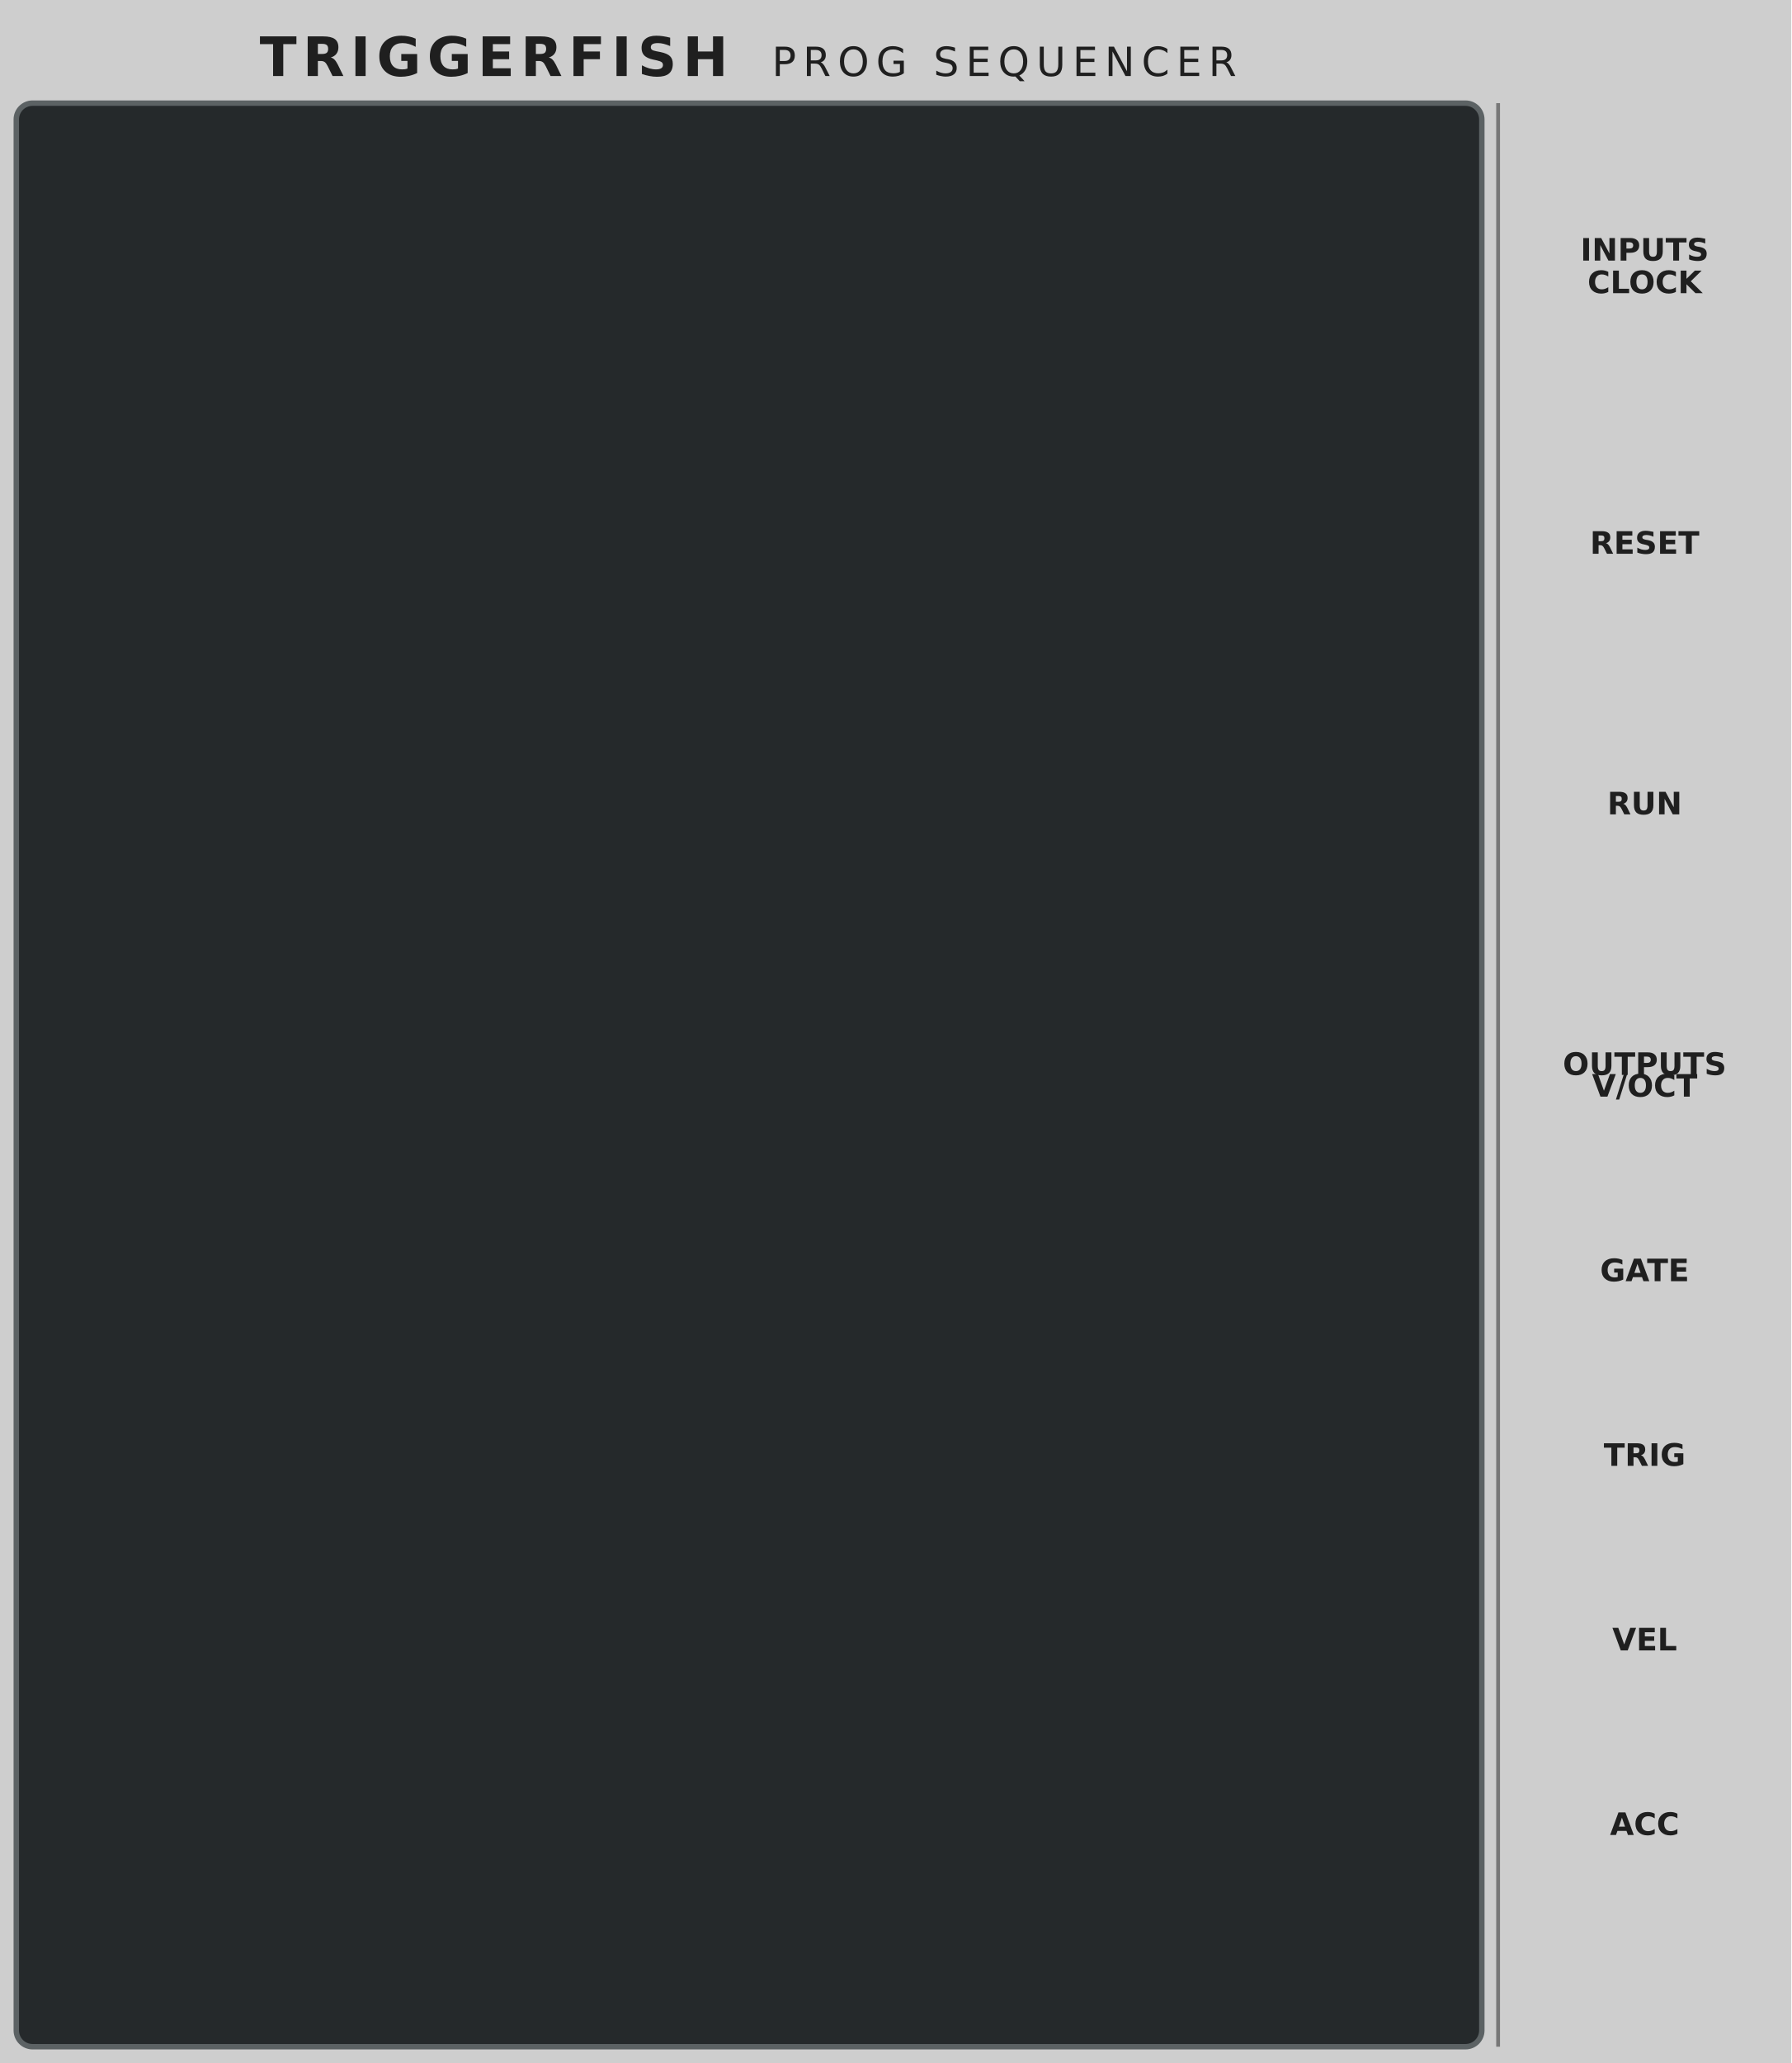
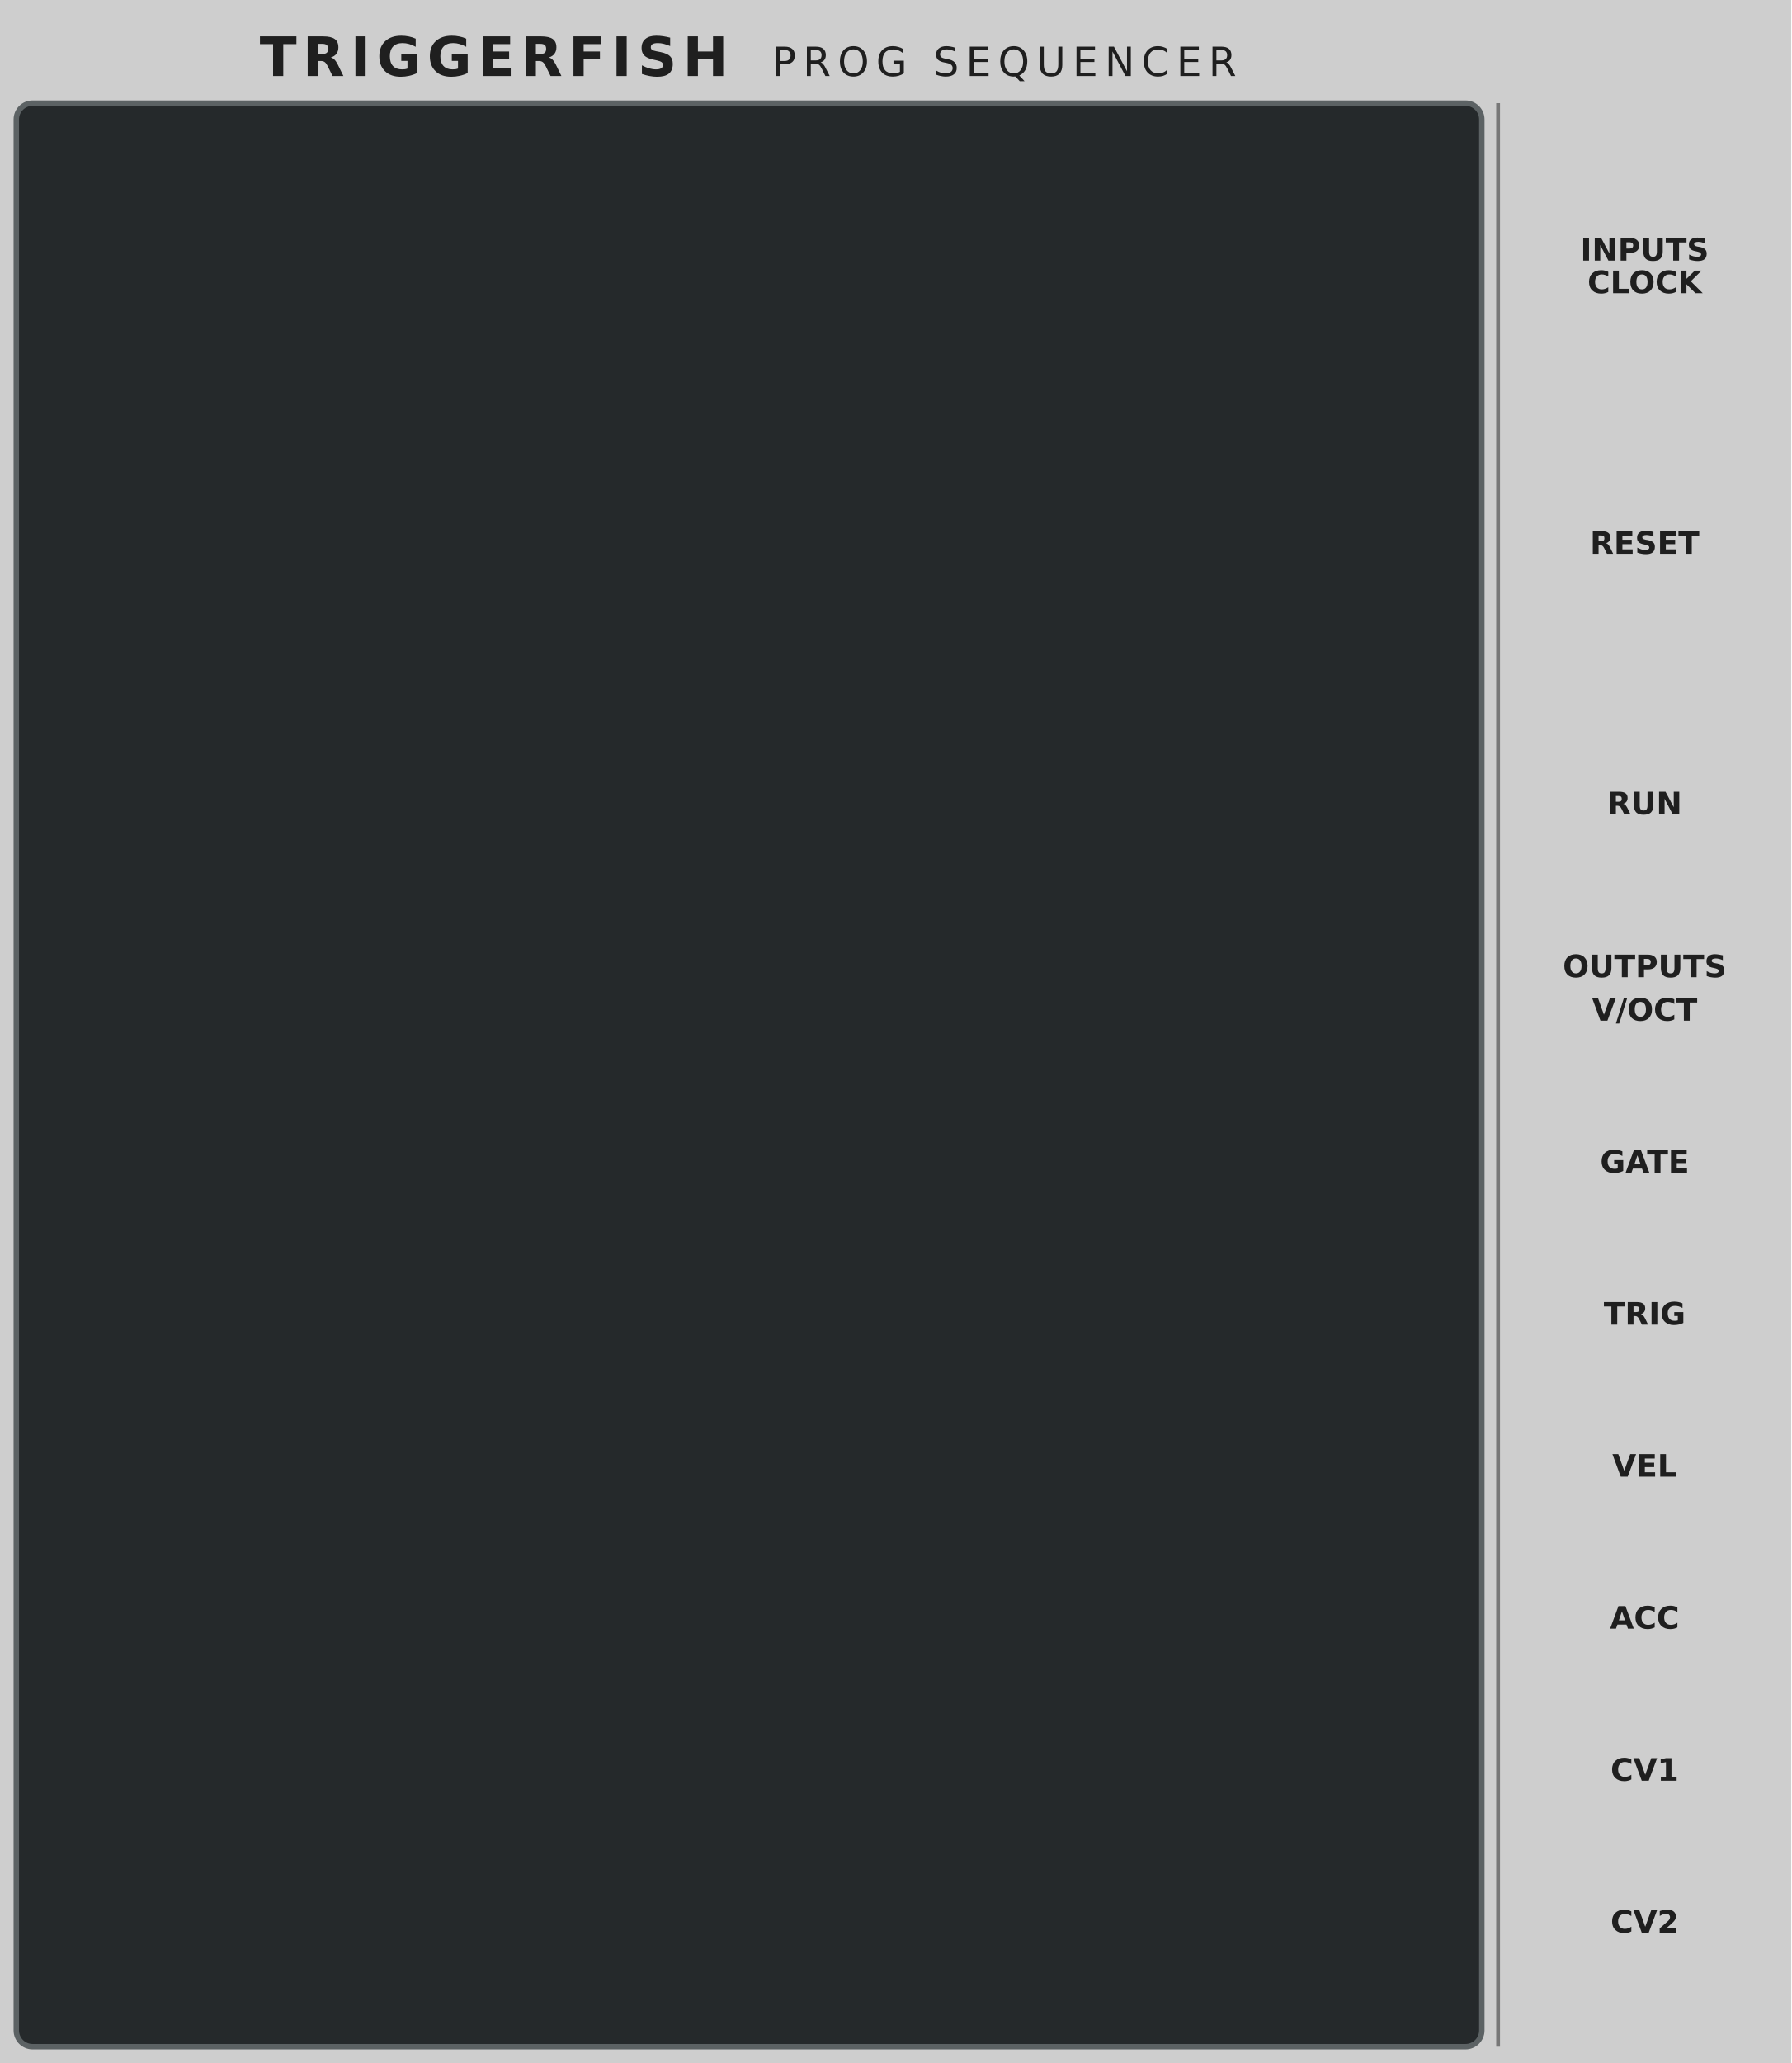
<svg xmlns="http://www.w3.org/2000/svg" width="330" height="380" viewBox="0 0 330 380">
  <rect width="330" height="380" fill="#cecece" />
  <rect x="3" y="19" width="270" height="358" rx="3" fill="#25292b" stroke="#5c6264" />
  <path d="M276 19v358" fill="none" stroke="#777" stroke-width="0.7" />
  <g font-family="DejaVu Sans, sans-serif" text-anchor="middle" fill="#1f1f1f">
    <text x="91" y="14" font-size="10" font-weight="bold" letter-spacing="1.1">TRIGGERFISH</text>
    <text x="185" y="14" font-size="7.4" letter-spacing="1.25">PROG SEQUENCER</text>
    <g font-size="5.7" font-weight="bold">
      <text x="303" y="48">INPUTS</text>
      <text x="303" y="54">CLOCK</text>
      <text x="303" y="102">RESET</text>
      <text x="303" y="150">RUN</text>
-       <text x="303" y="198">OUTPUTS</text>
-       <text x="303" y="202">V/OCT</text>
-       <text x="303" y="236">GATE</text>
-       <text x="303" y="270">TRIG</text>
-       <text x="303" y="304">VEL</text>
-       <text x="303" y="338">ACC</text>
+       <text x="303" y="180">OUTPUTS</text>
+       <text x="303" y="188">V/OCT</text>
+       <text x="303" y="216">GATE</text>
+       <text x="303" y="244">TRIG</text>
+       <text x="303" y="272">VEL</text>
+       <text x="303" y="300">ACC</text>
+       <text x="303" y="328">CV1</text>
+       <text x="303" y="356">CV2</text>
    </g>
  </g>
</svg>
